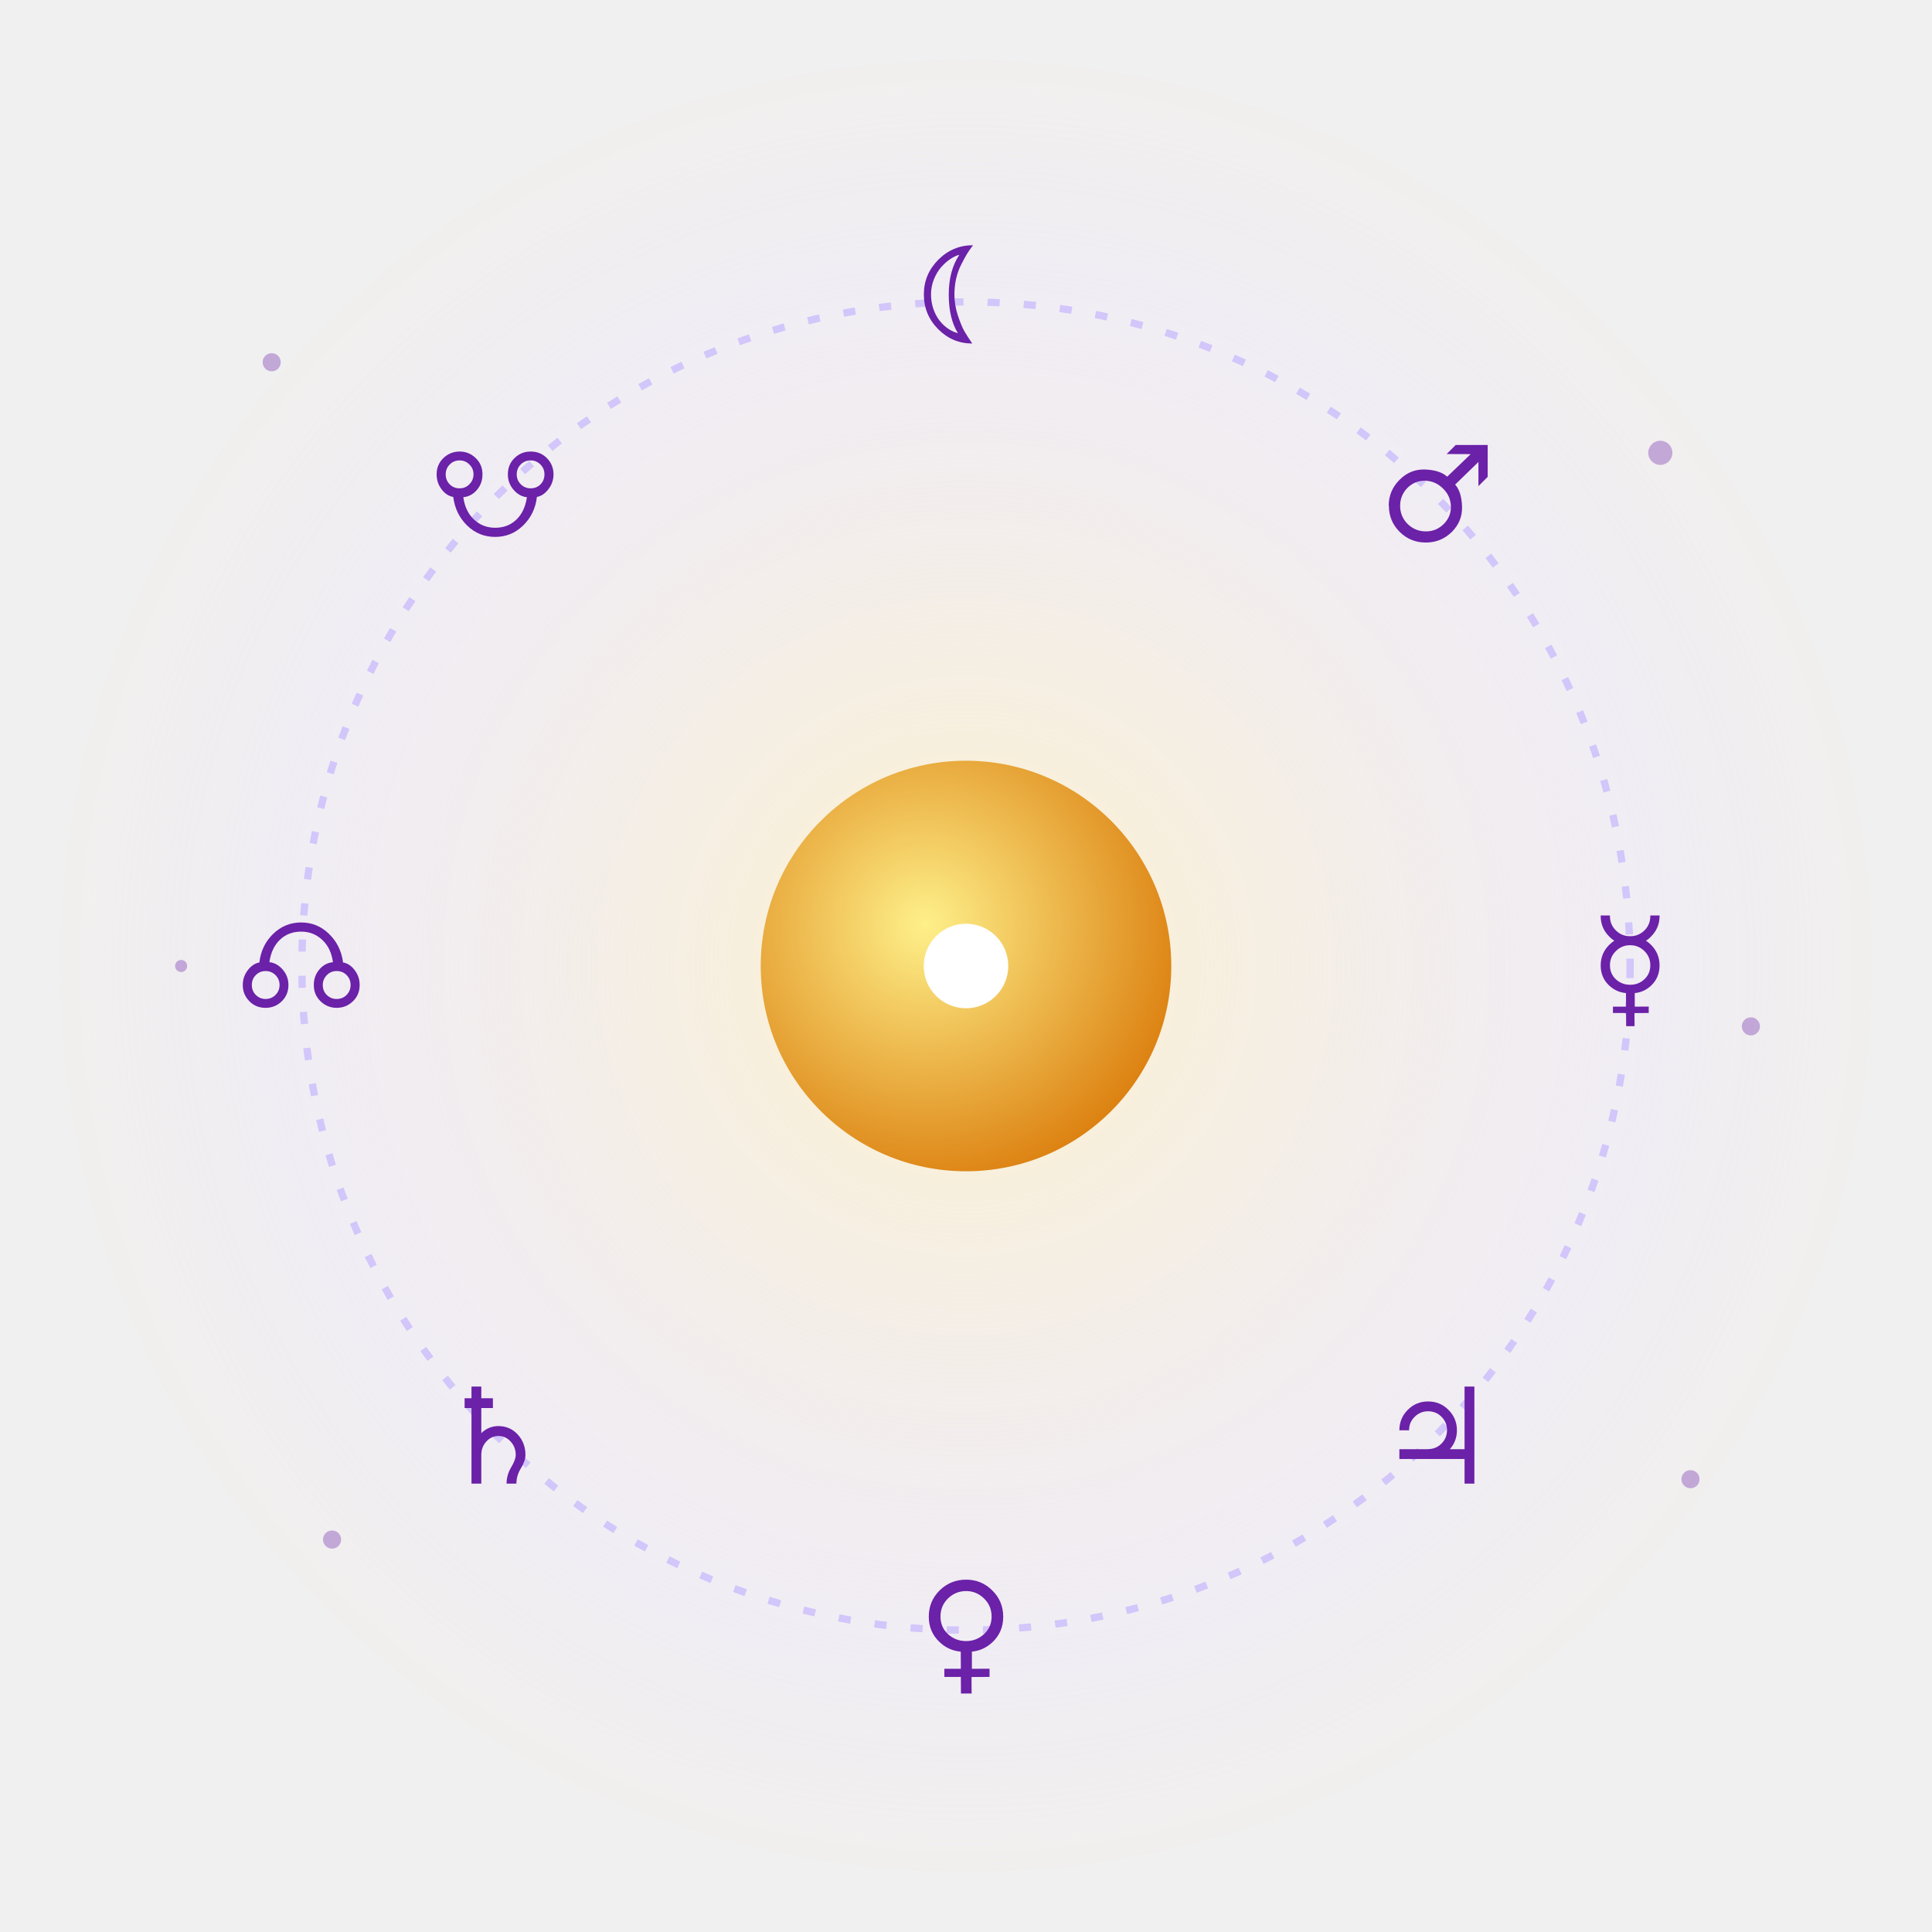
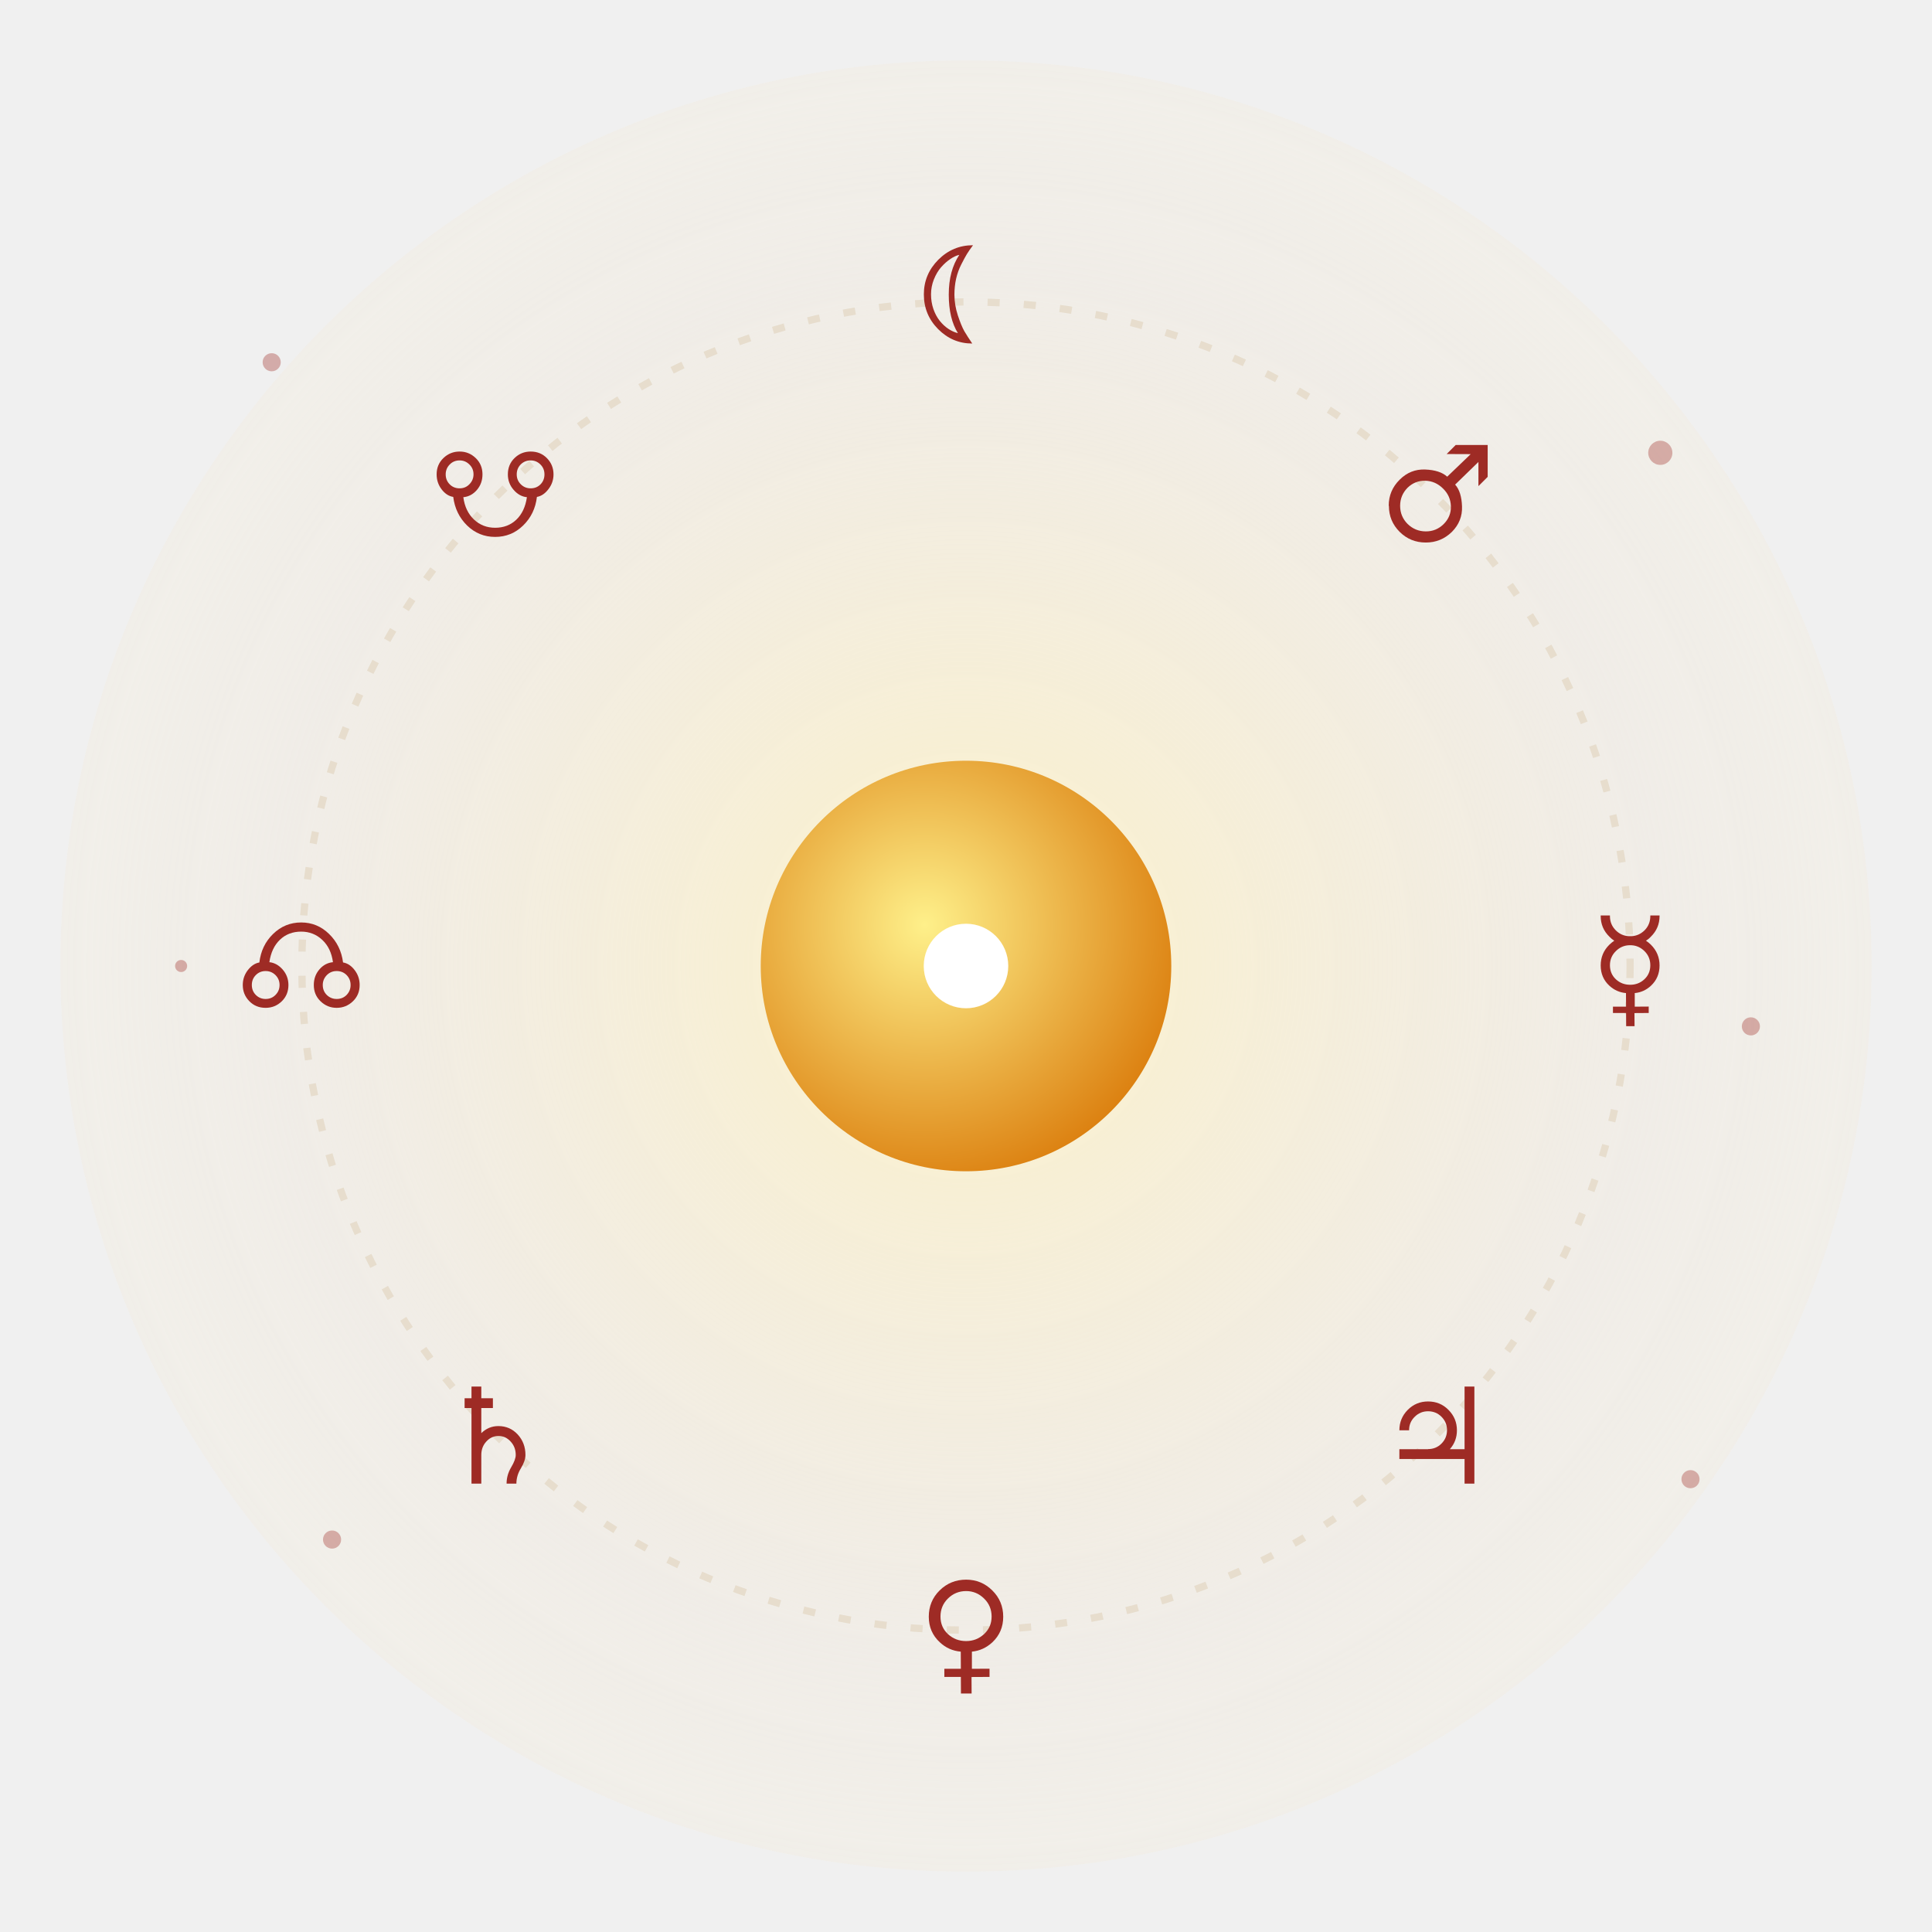
<svg xmlns="http://www.w3.org/2000/svg" viewBox="0 0 320 320" role="img" aria-label="The nine grahas of Vedic astrology">
  <defs>
    <radialGradient id="aura-9g" cx="0.5" cy="0.5" r="0.7">
      <stop offset="0%" stop-color="#fef3c7" stop-opacity="0.95" />
-       <stop offset="55%" stop-color="#f0e7fb" stop-opacity="0.35" />
+       <stop offset="55%" stop-color="#F1E7D8" stop-opacity="0.35" />
      <stop offset="100%" stop-color="#fef3c7" stop-opacity="0" />
    </radialGradient>
    <radialGradient id="sun-9g" cx="0.4" cy="0.4" r="0.7">
      <stop offset="0%" stop-color="#fef08a" />
      <stop offset="100%" stop-color="#d97706" />
    </radialGradient>
  </defs>
  <circle cx="160" cy="160" r="150" fill="url(#aura-9g)" />
-   <g fill="#6b21a8" opacity="0.35">
+   <g fill="#9E2B25" opacity="0.35">
    <circle cx="45" cy="60" r="1.5" />
    <circle cx="275" cy="75" r="2" />
    <circle cx="55" cy="255" r="1.5" />
    <circle cx="280" cy="245" r="1.5" />
    <circle cx="30" cy="160" r="1" />
    <circle cx="290" cy="170" r="1.5" />
  </g>
-   <circle cx="160" cy="160" r="110" fill="none" stroke="#c4b5fd" stroke-width="1.2" opacity="0.7" stroke-dasharray="2 4" />
+   <circle cx="160" cy="160" r="110" fill="none" stroke="#E2D6C2" stroke-width="1.2" opacity="0.7" stroke-dasharray="2 4" />
  <circle cx="160" cy="160" r="34" fill="url(#sun-9g)" />
  <circle cx="160" cy="160" r="7" fill="#ffffff" />
-   <g font-family="Crimson Pro, Georgia, serif" font-size="22" font-weight="700" text-anchor="middle" dominant-baseline="central" fill="#6b21a8">
+   <g font-family="Crimson Pro, Georgia, serif" font-size="22" font-weight="700" text-anchor="middle" dominant-baseline="central" fill="#9E2B25">
    <text x="160" y="50">☾</text>
    <text x="238" y="82">♂</text>
    <text x="270" y="160">☿</text>
    <text x="238" y="238">♃</text>
    <text x="160" y="270">♀</text>
    <text x="82" y="238">♄</text>
    <text x="50" y="160">☊</text>
    <text x="82" y="82">☋</text>
  </g>
</svg>
